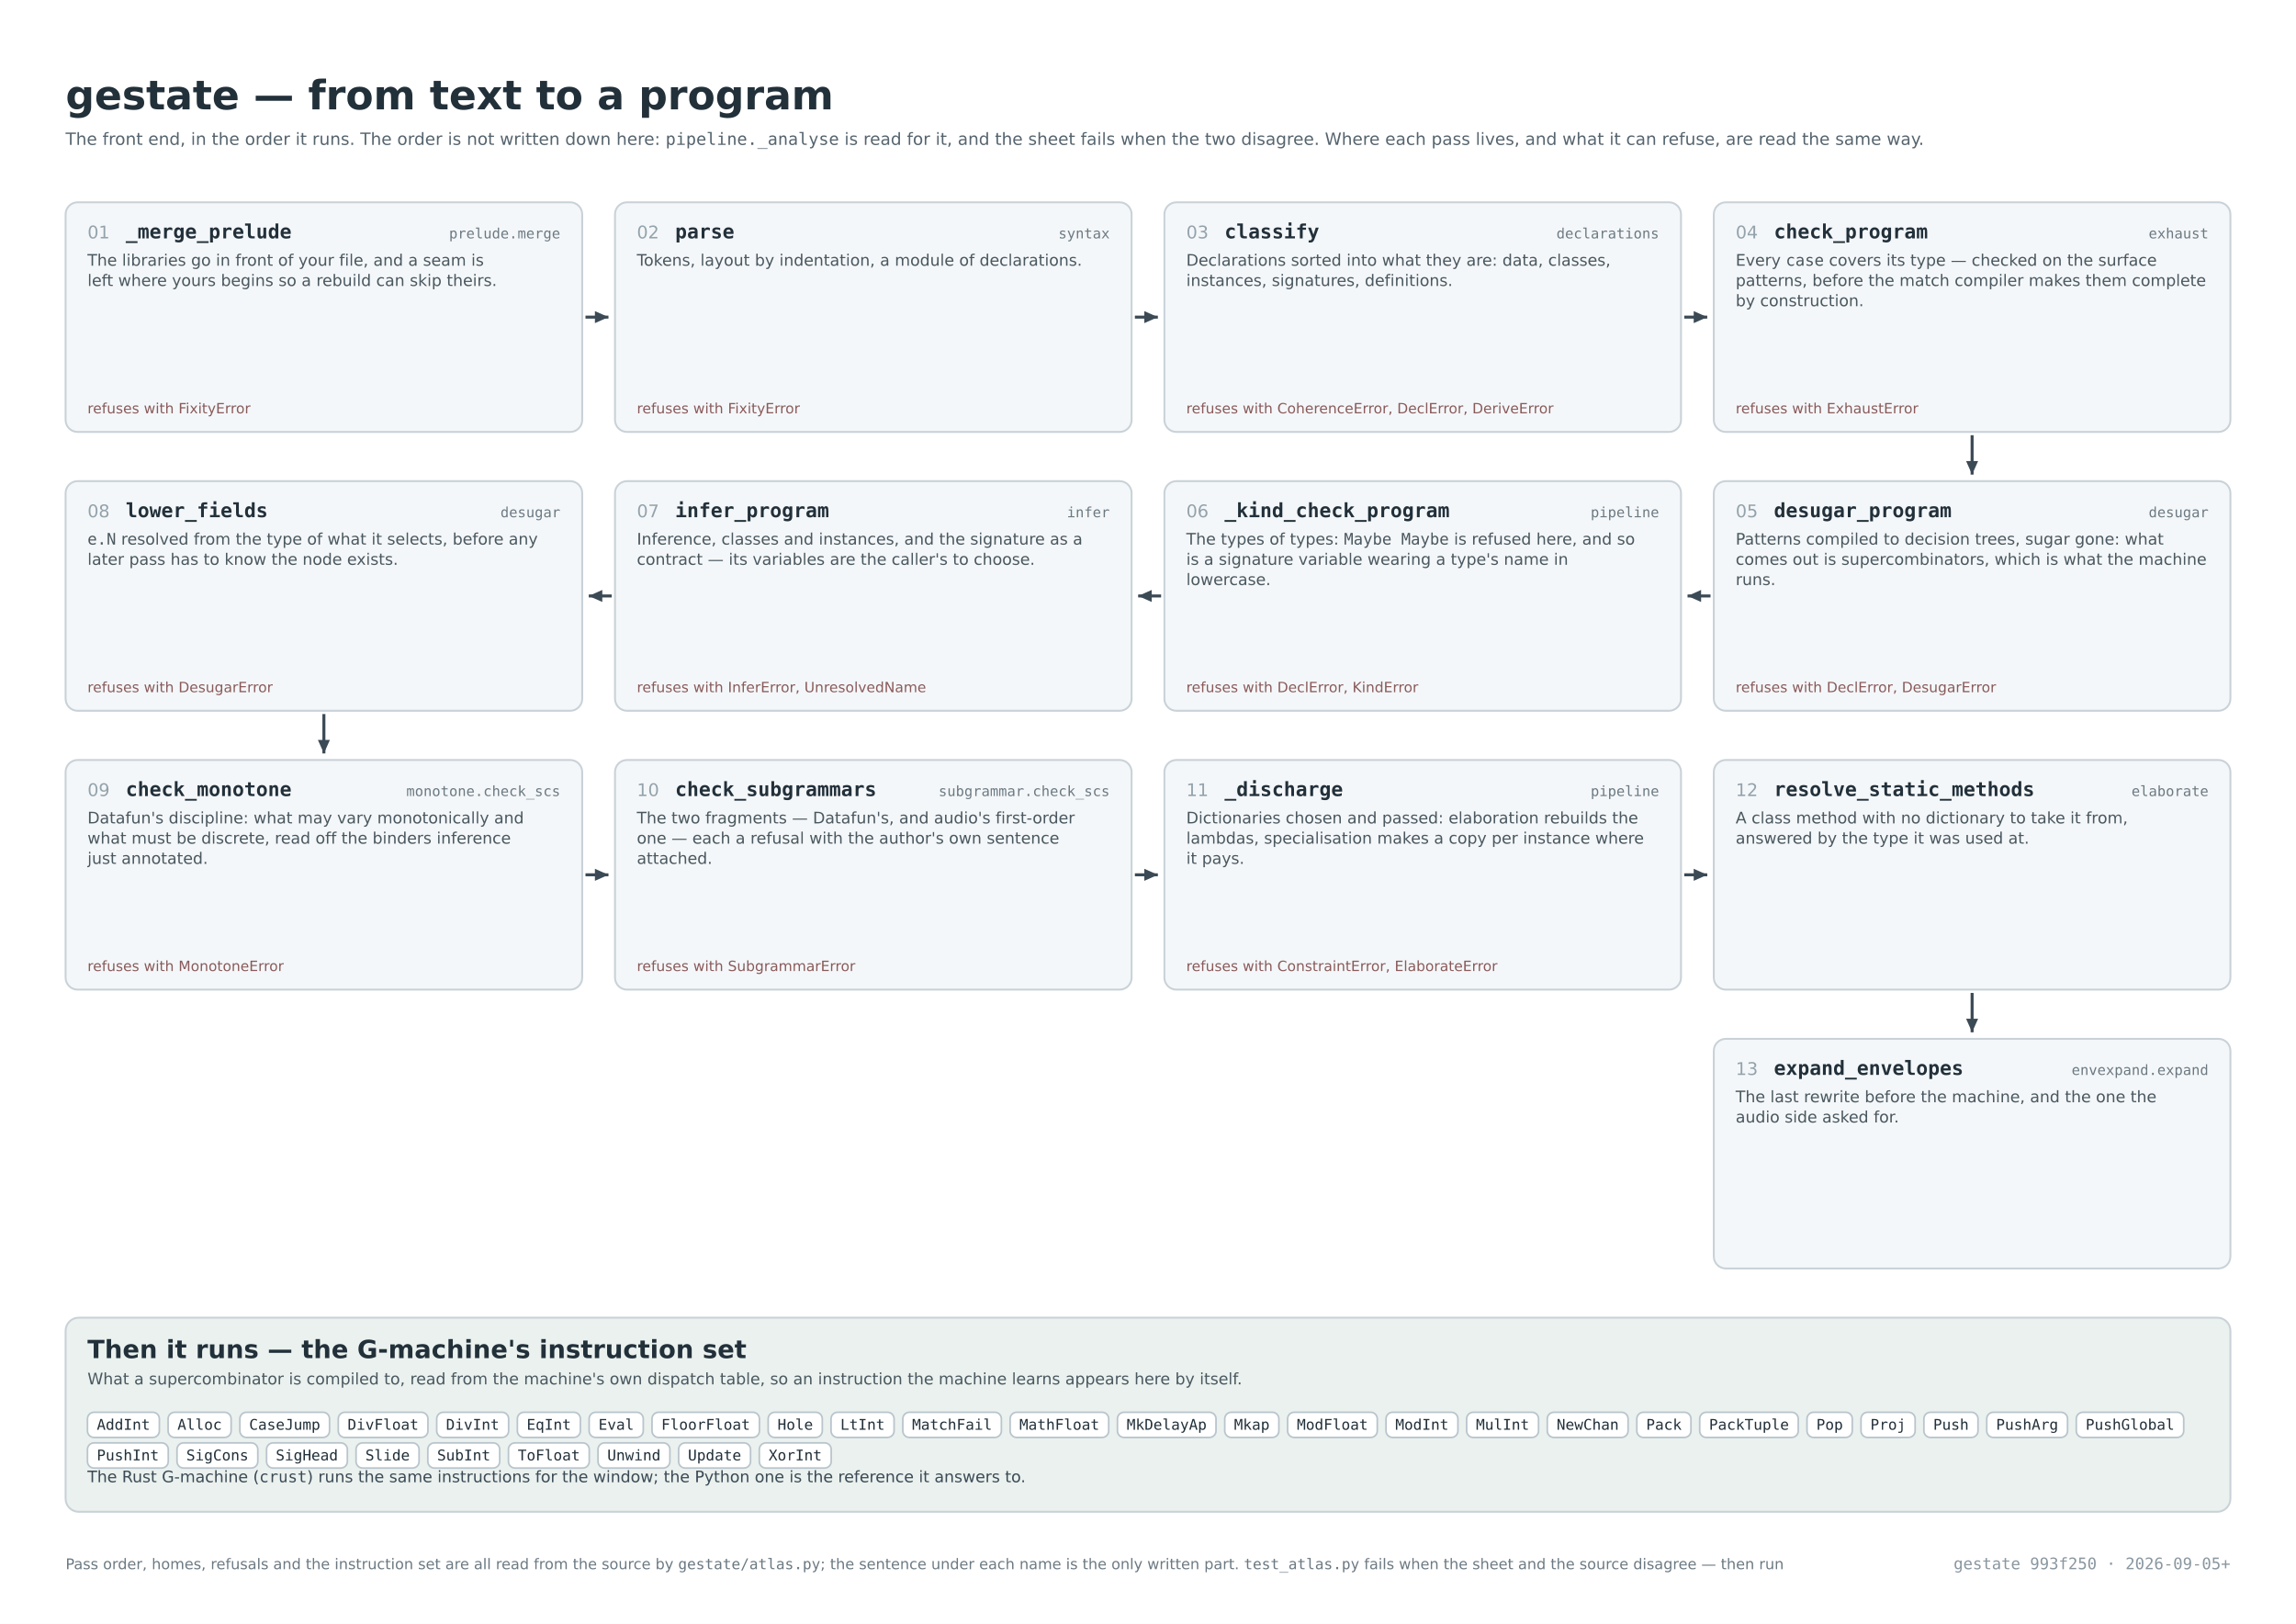
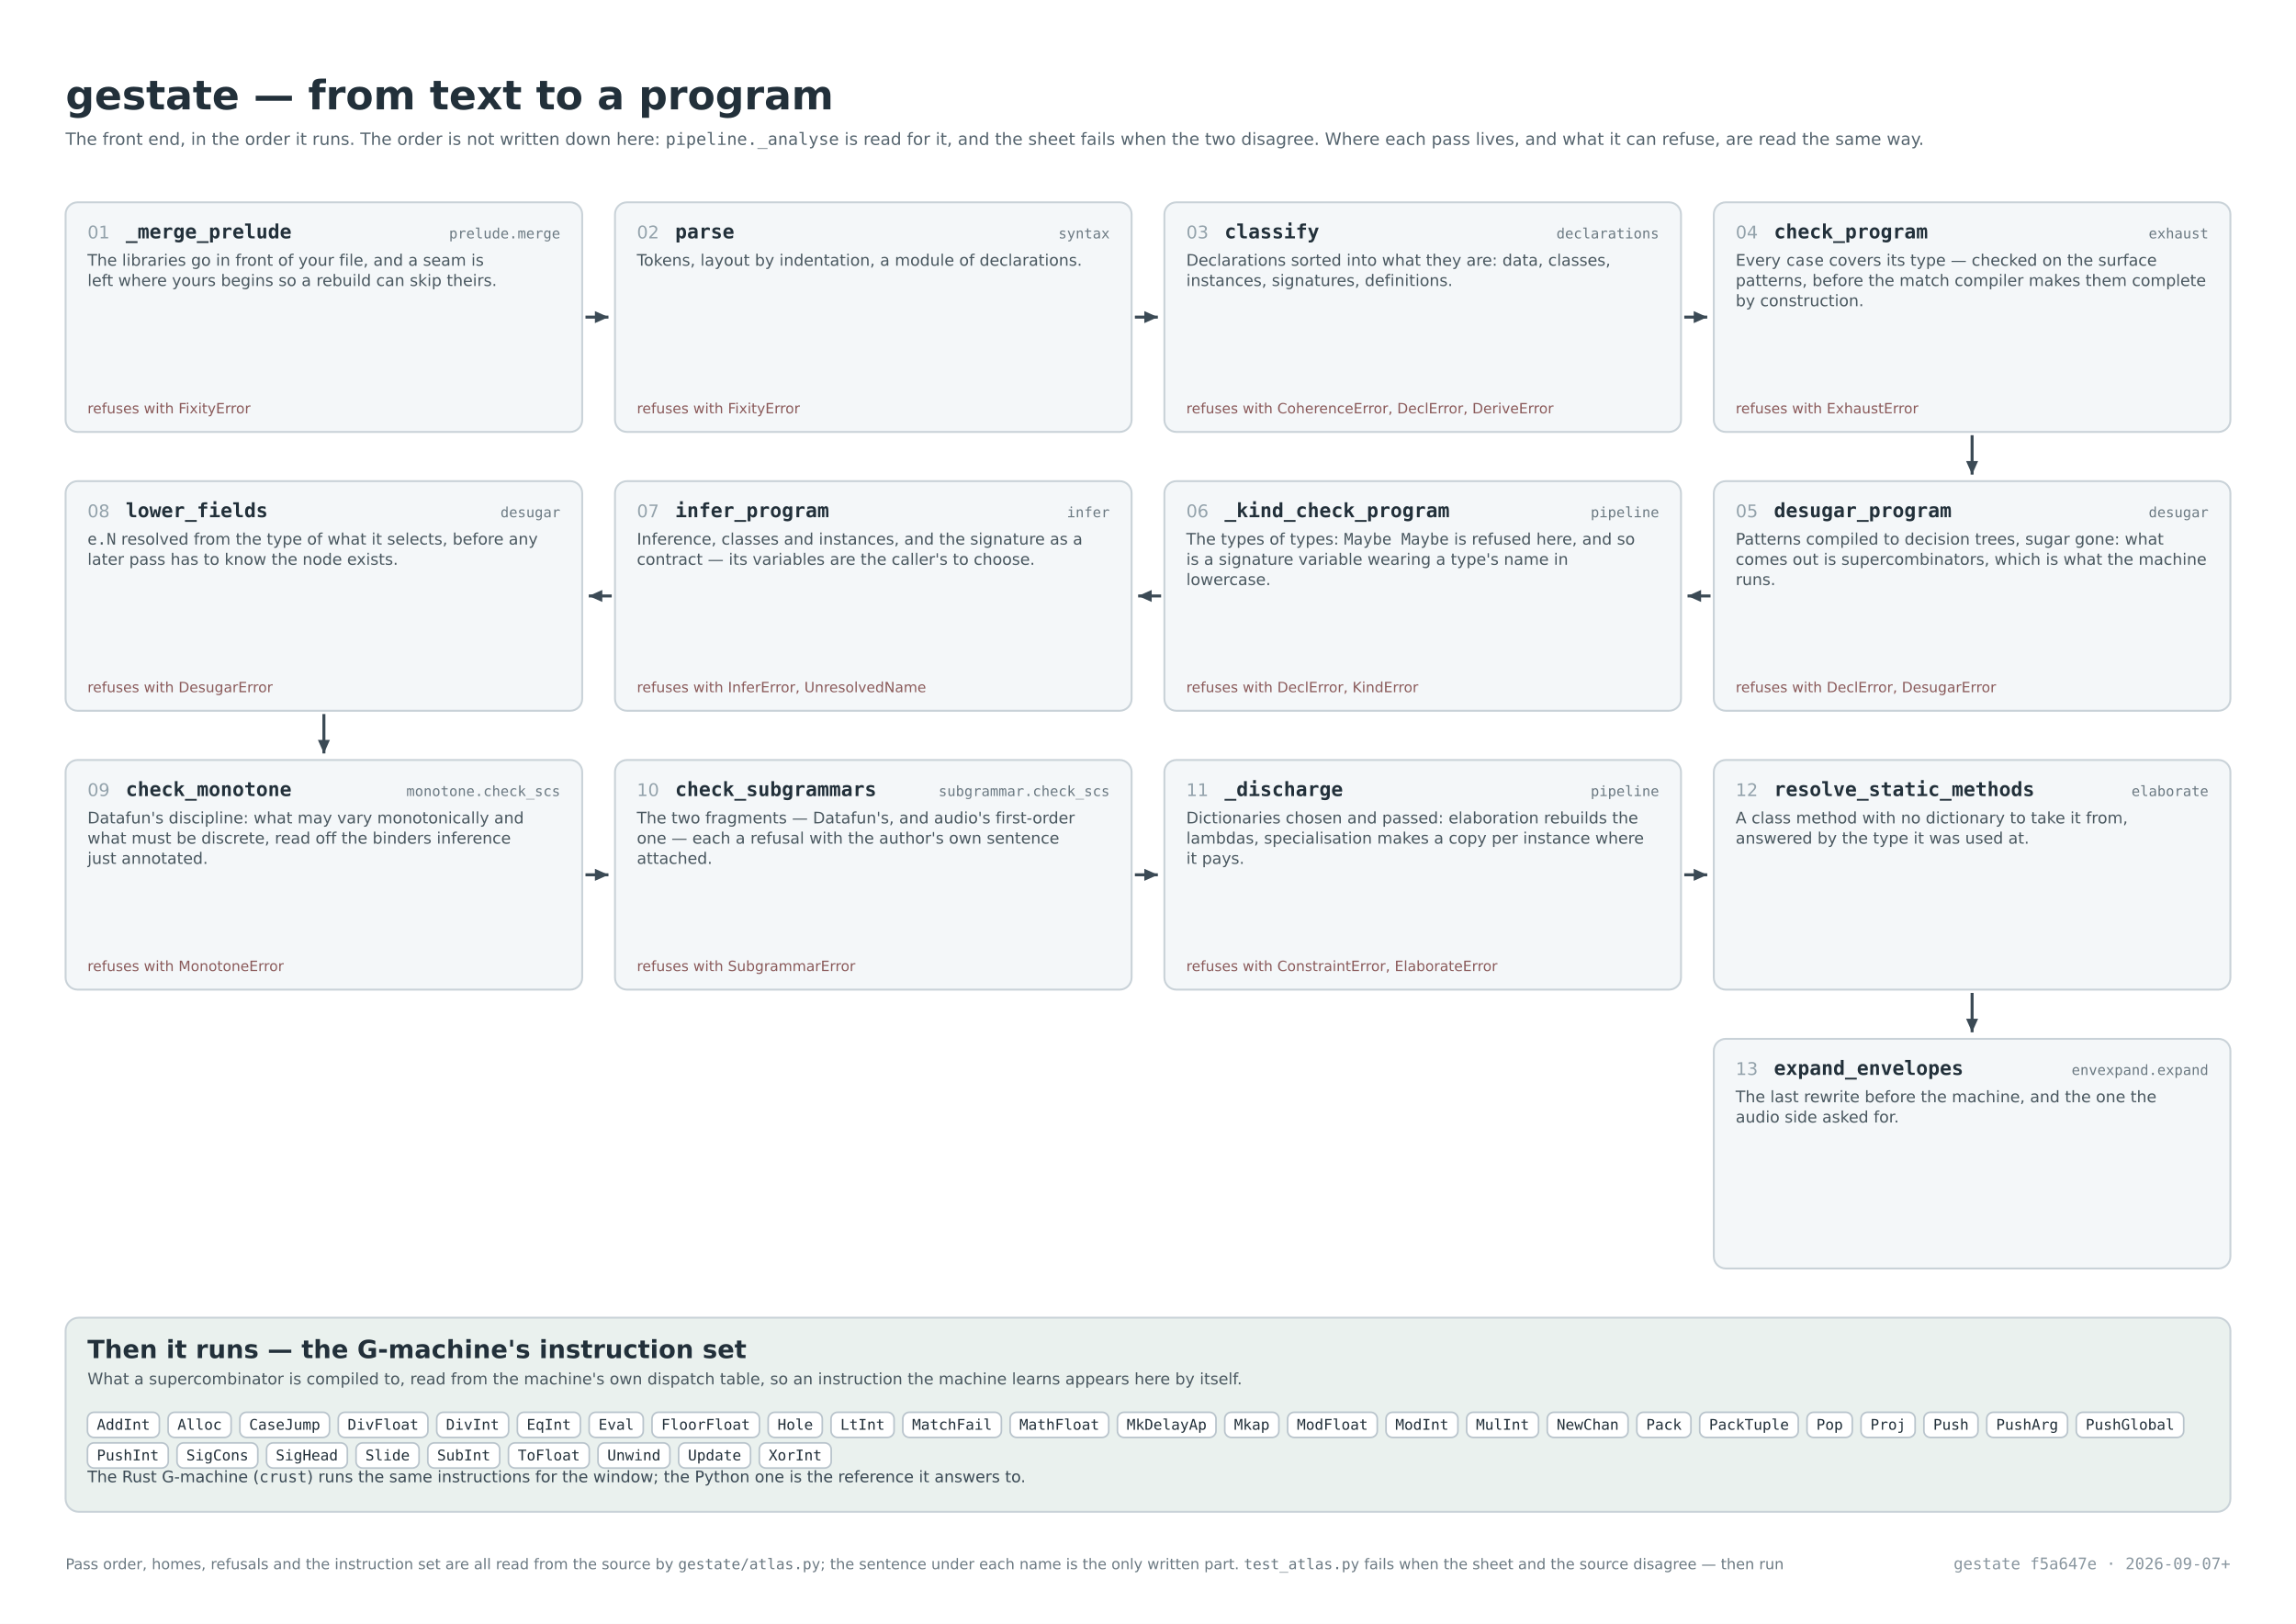
<svg xmlns="http://www.w3.org/2000/svg" width="420mm" height="297mm" viewBox="0 0 420 297">
  <defs>
    <marker id="tip" viewBox="0 0 10 10" refX="9" refY="5" markerWidth="5" markerHeight="5" orient="auto-start-reverse">
      <path d="M 0 1 L 9 5 L 0 9 z" fill="#3b4a55" />
    </marker>
  </defs>
  <style>
  text { font-family: 'DejaVu Sans', Verdana, sans-serif; fill: #22303a; }
  .mono, .chiptext { font-family: 'DejaVu Sans Mono', Consolas, monospace; }
  .title { font-size: 7.4px; font-weight: 700; }
  .subtitle { font-size: 3.1px; fill: #55646e; }
  .foot { font-size: 2.7px; fill: #6b7982; }
  .stamp { font-size: 2.9px; fill: #8a97a0; text-anchor: end; font-family: 'DejaVu Sans Mono', Consolas, monospace; }
  .lane { stroke: #c9d2d8; stroke-width: 0.35; }
  .lanetitle { font-size: 4.6px; font-weight: 700; }
  .step { font-size: 3.6px; font-weight: 700; }
  .stepnum { font-size: 3.2px; fill: #93a2ab; }
  .home { font-size: 2.6px; fill: #6b7982; text-anchor: end; }
  .refuses { font-size: 2.6px; fill: #8a5a5a; }
  .note { font-size: 2.9px; fill: #4a5860; }
  .extra { font-size: 2.9px; fill: #3b4a55; }
  .chip { fill: #ffffff; stroke: #b9c4cc; stroke-width: 0.3; }
  .chiptext { font-size: 2.7px; text-anchor: middle; }
  .edge { stroke: #3b4a55; stroke-width: 0.55; fill: none; }
  .edgetext { font-size: 2.7px; fill: #3b4a55; text-anchor: middle; }
</style>
  <rect x="0" y="0" width="420" height="297" fill="#ffffff" />
  <text class="title" x="12.00" y="20.00">gestate — from text to a program</text>
  <text class="subtitle" x="12.00" y="26.50">The front end, in the order it runs. The order is not written down here: <tspan class="mono">pipeline._analyse</tspan> is read for it, and the sheet fails when the two disagree. Where each pass lives, and what it can refuse, are read the same way.</text>
  <text class="foot" x="12.00" y="287.00">Pass order, homes, refusals and the instruction set are all read from the source by <tspan class="mono">gestate/atlas.py</tspan>; the sentence under each name is the only written part. <tspan class="mono">test_atlas.py</tspan> fails when the sheet and the source disagree — then run</text>
-   <text class="stamp" x="408.00" y="287.00">gestate 993f250 · 2026-09-05+</text>
+   <text class="stamp" x="408.00" y="287.00">gestate f5a647e · 2026-09-07+</text>
  <rect class="lane" x="12.00" y="37.00" width="94.50" height="42.00" rx="2.2" style="fill:#f4f7f9" />
  <text class="stepnum" x="16.00" y="43.60">01</text>
  <text class="step mono" x="23.00" y="43.60">_merge_prelude</text>
  <text class="home mono" x="102.50" y="43.60">prelude.merge</text>
  <text class="note" x="16.00" y="48.60">The libraries go in front of your file, and a seam is</text>
  <text class="note" x="16.00" y="52.30">left where yours begins so a rebuild can skip theirs.</text>
  <text class="refuses" x="16.00" y="75.60">refuses with FixityError</text>
  <rect class="lane" x="112.50" y="37.00" width="94.50" height="42.00" rx="2.2" style="fill:#f4f7f9" />
  <text class="stepnum" x="116.50" y="43.60">02</text>
  <text class="step mono" x="123.50" y="43.60">parse</text>
  <text class="home mono" x="203.00" y="43.60">syntax</text>
  <text class="note" x="116.50" y="48.60">Tokens, layout by indentation, a module of declarations.</text>
  <text class="refuses" x="116.50" y="75.60">refuses with FixityError</text>
  <rect class="lane" x="213.00" y="37.00" width="94.50" height="42.00" rx="2.2" style="fill:#f4f7f9" />
  <text class="stepnum" x="217.00" y="43.60">03</text>
  <text class="step mono" x="224.00" y="43.60">classify</text>
  <text class="home mono" x="303.50" y="43.60">declarations</text>
  <text class="note" x="217.00" y="48.60">Declarations sorted into what they are: data, classes,</text>
  <text class="note" x="217.00" y="52.30">instances, signatures, definitions.</text>
  <text class="refuses" x="217.00" y="75.60">refuses with CoherenceError, DeclError, DeriveError</text>
  <rect class="lane" x="313.50" y="37.00" width="94.50" height="42.00" rx="2.2" style="fill:#f4f7f9" />
  <text class="stepnum" x="317.50" y="43.60">04</text>
  <text class="step mono" x="324.50" y="43.60">check_program</text>
  <text class="home mono" x="404.00" y="43.60">exhaust</text>
  <text class="note" x="317.50" y="48.60">Every <tspan class="mono">case</tspan> covers its type — checked on the surface</text>
  <text class="note" x="317.50" y="52.30">patterns, before the match compiler makes them complete</text>
  <text class="note" x="317.50" y="56.00">by construction.</text>
  <text class="refuses" x="317.50" y="75.60">refuses with ExhaustError</text>
  <rect class="lane" x="313.50" y="88.00" width="94.50" height="42.00" rx="2.2" style="fill:#f4f7f9" />
  <text class="stepnum" x="317.50" y="94.60">05</text>
  <text class="step mono" x="324.50" y="94.60">desugar_program</text>
  <text class="home mono" x="404.00" y="94.60">desugar</text>
  <text class="note" x="317.50" y="99.60">Patterns compiled to decision trees, sugar gone: what</text>
  <text class="note" x="317.50" y="103.30">comes out is supercombinators, which is what the machine</text>
  <text class="note" x="317.50" y="107.00">runs.</text>
  <text class="refuses" x="317.50" y="126.60">refuses with DeclError, DesugarError</text>
  <rect class="lane" x="213.00" y="88.00" width="94.50" height="42.00" rx="2.2" style="fill:#f4f7f9" />
  <text class="stepnum" x="217.00" y="94.60">06</text>
  <text class="step mono" x="224.00" y="94.60">_kind_check_program</text>
  <text class="home mono" x="303.50" y="94.60">pipeline</text>
  <text class="note" x="217.00" y="99.60">The types of types: <tspan class="mono">Maybe Maybe</tspan> is refused here, and so</text>
  <text class="note" x="217.00" y="103.30">is a signature variable wearing a type's name in</text>
  <text class="note" x="217.00" y="107.00">lowercase.</text>
  <text class="refuses" x="217.00" y="126.60">refuses with DeclError, KindError</text>
  <rect class="lane" x="112.50" y="88.00" width="94.50" height="42.00" rx="2.2" style="fill:#f4f7f9" />
  <text class="stepnum" x="116.50" y="94.60">07</text>
  <text class="step mono" x="123.50" y="94.60">infer_program</text>
  <text class="home mono" x="203.00" y="94.60">infer</text>
  <text class="note" x="116.50" y="99.60">Inference, classes and instances, and the signature as a</text>
  <text class="note" x="116.50" y="103.30">contract — its variables are the caller's to choose.</text>
  <text class="refuses" x="116.50" y="126.60">refuses with InferError, UnresolvedName</text>
  <rect class="lane" x="12.00" y="88.00" width="94.50" height="42.00" rx="2.2" style="fill:#f4f7f9" />
  <text class="stepnum" x="16.00" y="94.60">08</text>
  <text class="step mono" x="23.00" y="94.60">lower_fields</text>
  <text class="home mono" x="102.50" y="94.60">desugar</text>
  <text class="note" x="16.00" y="99.60">
    <tspan class="mono">e.N</tspan> resolved from the type of what it selects, before any</text>
  <text class="note" x="16.00" y="103.30">later pass has to know the node exists.</text>
  <text class="refuses" x="16.00" y="126.60">refuses with DesugarError</text>
  <rect class="lane" x="12.00" y="139.00" width="94.50" height="42.00" rx="2.2" style="fill:#f4f7f9" />
  <text class="stepnum" x="16.00" y="145.60">09</text>
  <text class="step mono" x="23.00" y="145.60">check_monotone</text>
  <text class="home mono" x="102.50" y="145.60">monotone.check_scs</text>
  <text class="note" x="16.00" y="150.60">Datafun's discipline: what may vary monotonically and</text>
  <text class="note" x="16.00" y="154.30">what must be discrete, read off the binders inference</text>
  <text class="note" x="16.00" y="158.00">just annotated.</text>
  <text class="refuses" x="16.00" y="177.60">refuses with MonotoneError</text>
  <rect class="lane" x="112.50" y="139.00" width="94.50" height="42.00" rx="2.2" style="fill:#f4f7f9" />
  <text class="stepnum" x="116.50" y="145.60">10</text>
  <text class="step mono" x="123.50" y="145.60">check_subgrammars</text>
  <text class="home mono" x="203.00" y="145.60">subgrammar.check_scs</text>
  <text class="note" x="116.50" y="150.60">The two fragments — Datafun's, and audio's first-order</text>
  <text class="note" x="116.50" y="154.30">one — each a refusal with the author's own sentence</text>
  <text class="note" x="116.50" y="158.00">attached.</text>
  <text class="refuses" x="116.50" y="177.60">refuses with SubgrammarError</text>
  <rect class="lane" x="213.00" y="139.00" width="94.50" height="42.00" rx="2.2" style="fill:#f4f7f9" />
  <text class="stepnum" x="217.00" y="145.60">11</text>
  <text class="step mono" x="224.00" y="145.60">_discharge</text>
  <text class="home mono" x="303.50" y="145.60">pipeline</text>
  <text class="note" x="217.00" y="150.60">Dictionaries chosen and passed: elaboration rebuilds the</text>
  <text class="note" x="217.00" y="154.30">lambdas, specialisation makes a copy per instance where</text>
  <text class="note" x="217.00" y="158.00">it pays.</text>
  <text class="refuses" x="217.00" y="177.60">refuses with ConstraintError, ElaborateError</text>
  <rect class="lane" x="313.50" y="139.00" width="94.50" height="42.00" rx="2.2" style="fill:#f4f7f9" />
  <text class="stepnum" x="317.50" y="145.60">12</text>
  <text class="step mono" x="324.50" y="145.60">resolve_static_methods</text>
  <text class="home mono" x="404.00" y="145.60">elaborate</text>
  <text class="note" x="317.50" y="150.60">A class method with no dictionary to take it from,</text>
  <text class="note" x="317.50" y="154.30">answered by the type it was used at.</text>
  <rect class="lane" x="313.50" y="190.00" width="94.50" height="42.00" rx="2.2" style="fill:#f4f7f9" />
  <text class="stepnum" x="317.50" y="196.60">13</text>
  <text class="step mono" x="324.50" y="196.60">expand_envelopes</text>
  <text class="home mono" x="404.00" y="196.60">envexpand.expand</text>
  <text class="note" x="317.50" y="201.60">The last rewrite before the machine, and the one the</text>
  <text class="note" x="317.50" y="205.30">audio side asked for.</text>
  <path class="edge" d="M107.10,58.00 L111.30,58.00" marker-end="url(#tip)" />
  <path class="edge" d="M207.60,58.00 L211.80,58.00" marker-end="url(#tip)" />
  <path class="edge" d="M308.10,58.00 L312.30,58.00" marker-end="url(#tip)" />
  <path class="edge" d="M360.75,79.60 L360.75,86.80" marker-end="url(#tip)" />
  <path class="edge" d="M312.90,109.00 L308.70,109.00" marker-end="url(#tip)" />
  <path class="edge" d="M212.40,109.00 L208.20,109.00" marker-end="url(#tip)" />
  <path class="edge" d="M111.90,109.00 L107.70,109.00" marker-end="url(#tip)" />
  <path class="edge" d="M59.25,130.60 L59.25,137.80" marker-end="url(#tip)" />
  <path class="edge" d="M107.10,160.00 L111.30,160.00" marker-end="url(#tip)" />
  <path class="edge" d="M207.60,160.00 L211.80,160.00" marker-end="url(#tip)" />
  <path class="edge" d="M308.10,160.00 L312.30,160.00" marker-end="url(#tip)" />
  <path class="edge" d="M360.75,181.60 L360.75,188.80" marker-end="url(#tip)" />
  <rect class="lane" x="12.00" y="241.00" width="396.00" height="35.50" rx="2.4" style="fill:#eaf1ee" />
  <text class="lanetitle" x="16.00" y="248.40">Then it runs — the G-machine's instruction set</text>
  <text class="note" x="16.00" y="253.20">What a supercombinator is compiled to, read from the machine's own dispatch table, so an instruction the machine learns appears here by itself.</text>
  <rect class="chip" x="16.00" y="258.30" width="13.15" height="4.6" rx="1.2" />
  <text class="chiptext" x="22.58" y="261.50">AddInt</text>
  <rect class="chip" x="30.75" y="258.30" width="11.53" height="4.6" rx="1.2" />
  <text class="chiptext" x="36.52" y="261.50">Alloc</text>
  <rect class="chip" x="43.88" y="258.30" width="16.40" height="4.6" rx="1.2" />
  <text class="chiptext" x="52.08" y="261.50">CaseJump</text>
  <rect class="chip" x="61.88" y="258.30" width="16.40" height="4.6" rx="1.2" />
  <text class="chiptext" x="70.08" y="261.50">DivFloat</text>
  <rect class="chip" x="79.89" y="258.30" width="13.15" height="4.6" rx="1.2" />
  <text class="chiptext" x="86.46" y="261.50">DivInt</text>
  <rect class="chip" x="94.64" y="258.30" width="11.53" height="4.6" rx="1.2" />
  <text class="chiptext" x="100.40" y="261.50">EqInt</text>
  <rect class="chip" x="107.77" y="258.30" width="9.90" height="4.6" rx="1.2" />
  <text class="chiptext" x="112.72" y="261.50">Eval</text>
  <rect class="chip" x="119.27" y="258.30" width="19.65" height="4.6" rx="1.2" />
  <text class="chiptext" x="129.09" y="261.50">FloorFloat</text>
  <rect class="chip" x="140.52" y="258.30" width="9.90" height="4.6" rx="1.2" />
  <text class="chiptext" x="145.47" y="261.50">Hole</text>
  <rect class="chip" x="152.02" y="258.30" width="11.53" height="4.6" rx="1.2" />
  <text class="chiptext" x="157.79" y="261.50">LtInt</text>
  <rect class="chip" x="165.15" y="258.30" width="18.03" height="4.6" rx="1.2" />
  <text class="chiptext" x="174.16" y="261.50">MatchFail</text>
  <rect class="chip" x="184.78" y="258.30" width="18.03" height="4.6" rx="1.2" />
  <text class="chiptext" x="193.79" y="261.50">MathFloat</text>
  <rect class="chip" x="204.41" y="258.30" width="18.03" height="4.6" rx="1.2" />
  <text class="chiptext" x="213.42" y="261.50">MkDelayAp</text>
  <rect class="chip" x="224.04" y="258.30" width="9.90" height="4.6" rx="1.2" />
  <text class="chiptext" x="228.99" y="261.50">Mkap</text>
  <rect class="chip" x="235.54" y="258.30" width="16.40" height="4.6" rx="1.2" />
  <text class="chiptext" x="243.74" y="261.50">ModFloat</text>
  <rect class="chip" x="253.54" y="258.30" width="13.15" height="4.6" rx="1.2" />
  <text class="chiptext" x="260.12" y="261.50">ModInt</text>
  <rect class="chip" x="268.29" y="258.30" width="13.15" height="4.6" rx="1.2" />
  <text class="chiptext" x="274.87" y="261.50">MulInt</text>
  <rect class="chip" x="283.04" y="258.30" width="14.78" height="4.6" rx="1.2" />
  <text class="chiptext" x="290.43" y="261.50">NewChan</text>
  <rect class="chip" x="299.42" y="258.30" width="9.90" height="4.6" rx="1.2" />
  <text class="chiptext" x="304.37" y="261.50">Pack</text>
  <rect class="chip" x="310.92" y="258.30" width="18.03" height="4.6" rx="1.2" />
  <text class="chiptext" x="319.94" y="261.50">PackTuple</text>
  <rect class="chip" x="330.55" y="258.30" width="8.28" height="4.6" rx="1.2" />
  <text class="chiptext" x="334.69" y="261.50">Pop</text>
  <rect class="chip" x="340.43" y="258.30" width="9.90" height="4.6" rx="1.2" />
  <text class="chiptext" x="345.38" y="261.50">Proj</text>
  <rect class="chip" x="351.93" y="258.30" width="9.90" height="4.6" rx="1.2" />
  <text class="chiptext" x="356.88" y="261.50">Push</text>
  <rect class="chip" x="363.43" y="258.30" width="14.78" height="4.6" rx="1.2" />
  <text class="chiptext" x="370.82" y="261.50">PushArg</text>
  <rect class="chip" x="379.81" y="258.30" width="19.65" height="4.6" rx="1.2" />
  <text class="chiptext" x="389.64" y="261.50">PushGlobal</text>
  <rect class="chip" x="16.00" y="263.90" width="14.78" height="4.6" rx="1.2" />
  <text class="chiptext" x="23.39" y="267.10">PushInt</text>
  <rect class="chip" x="32.38" y="263.90" width="14.78" height="4.6" rx="1.2" />
  <text class="chiptext" x="39.77" y="267.10">SigCons</text>
  <rect class="chip" x="48.76" y="263.90" width="14.78" height="4.6" rx="1.2" />
  <text class="chiptext" x="56.14" y="267.10">SigHead</text>
  <rect class="chip" x="65.13" y="263.90" width="11.53" height="4.6" rx="1.2" />
  <text class="chiptext" x="70.90" y="267.10">Slide</text>
  <rect class="chip" x="78.26" y="263.90" width="13.15" height="4.6" rx="1.2" />
  <text class="chiptext" x="84.84" y="267.10">SubInt</text>
  <rect class="chip" x="93.01" y="263.90" width="14.78" height="4.6" rx="1.2" />
  <text class="chiptext" x="100.40" y="267.10">ToFloat</text>
  <rect class="chip" x="109.39" y="263.90" width="13.15" height="4.6" rx="1.2" />
  <text class="chiptext" x="115.97" y="267.10">Unwind</text>
  <rect class="chip" x="124.14" y="263.90" width="13.15" height="4.6" rx="1.2" />
  <text class="chiptext" x="130.72" y="267.10">Update</text>
  <rect class="chip" x="138.90" y="263.90" width="13.15" height="4.6" rx="1.2" />
  <text class="chiptext" x="145.47" y="267.10">XorInt</text>
  <text class="extra" x="16.00" y="271.10">The Rust G-machine (<tspan class="mono">crust</tspan>) runs the same instructions for the window; the Python one is the reference it answers to.</text>
</svg>
